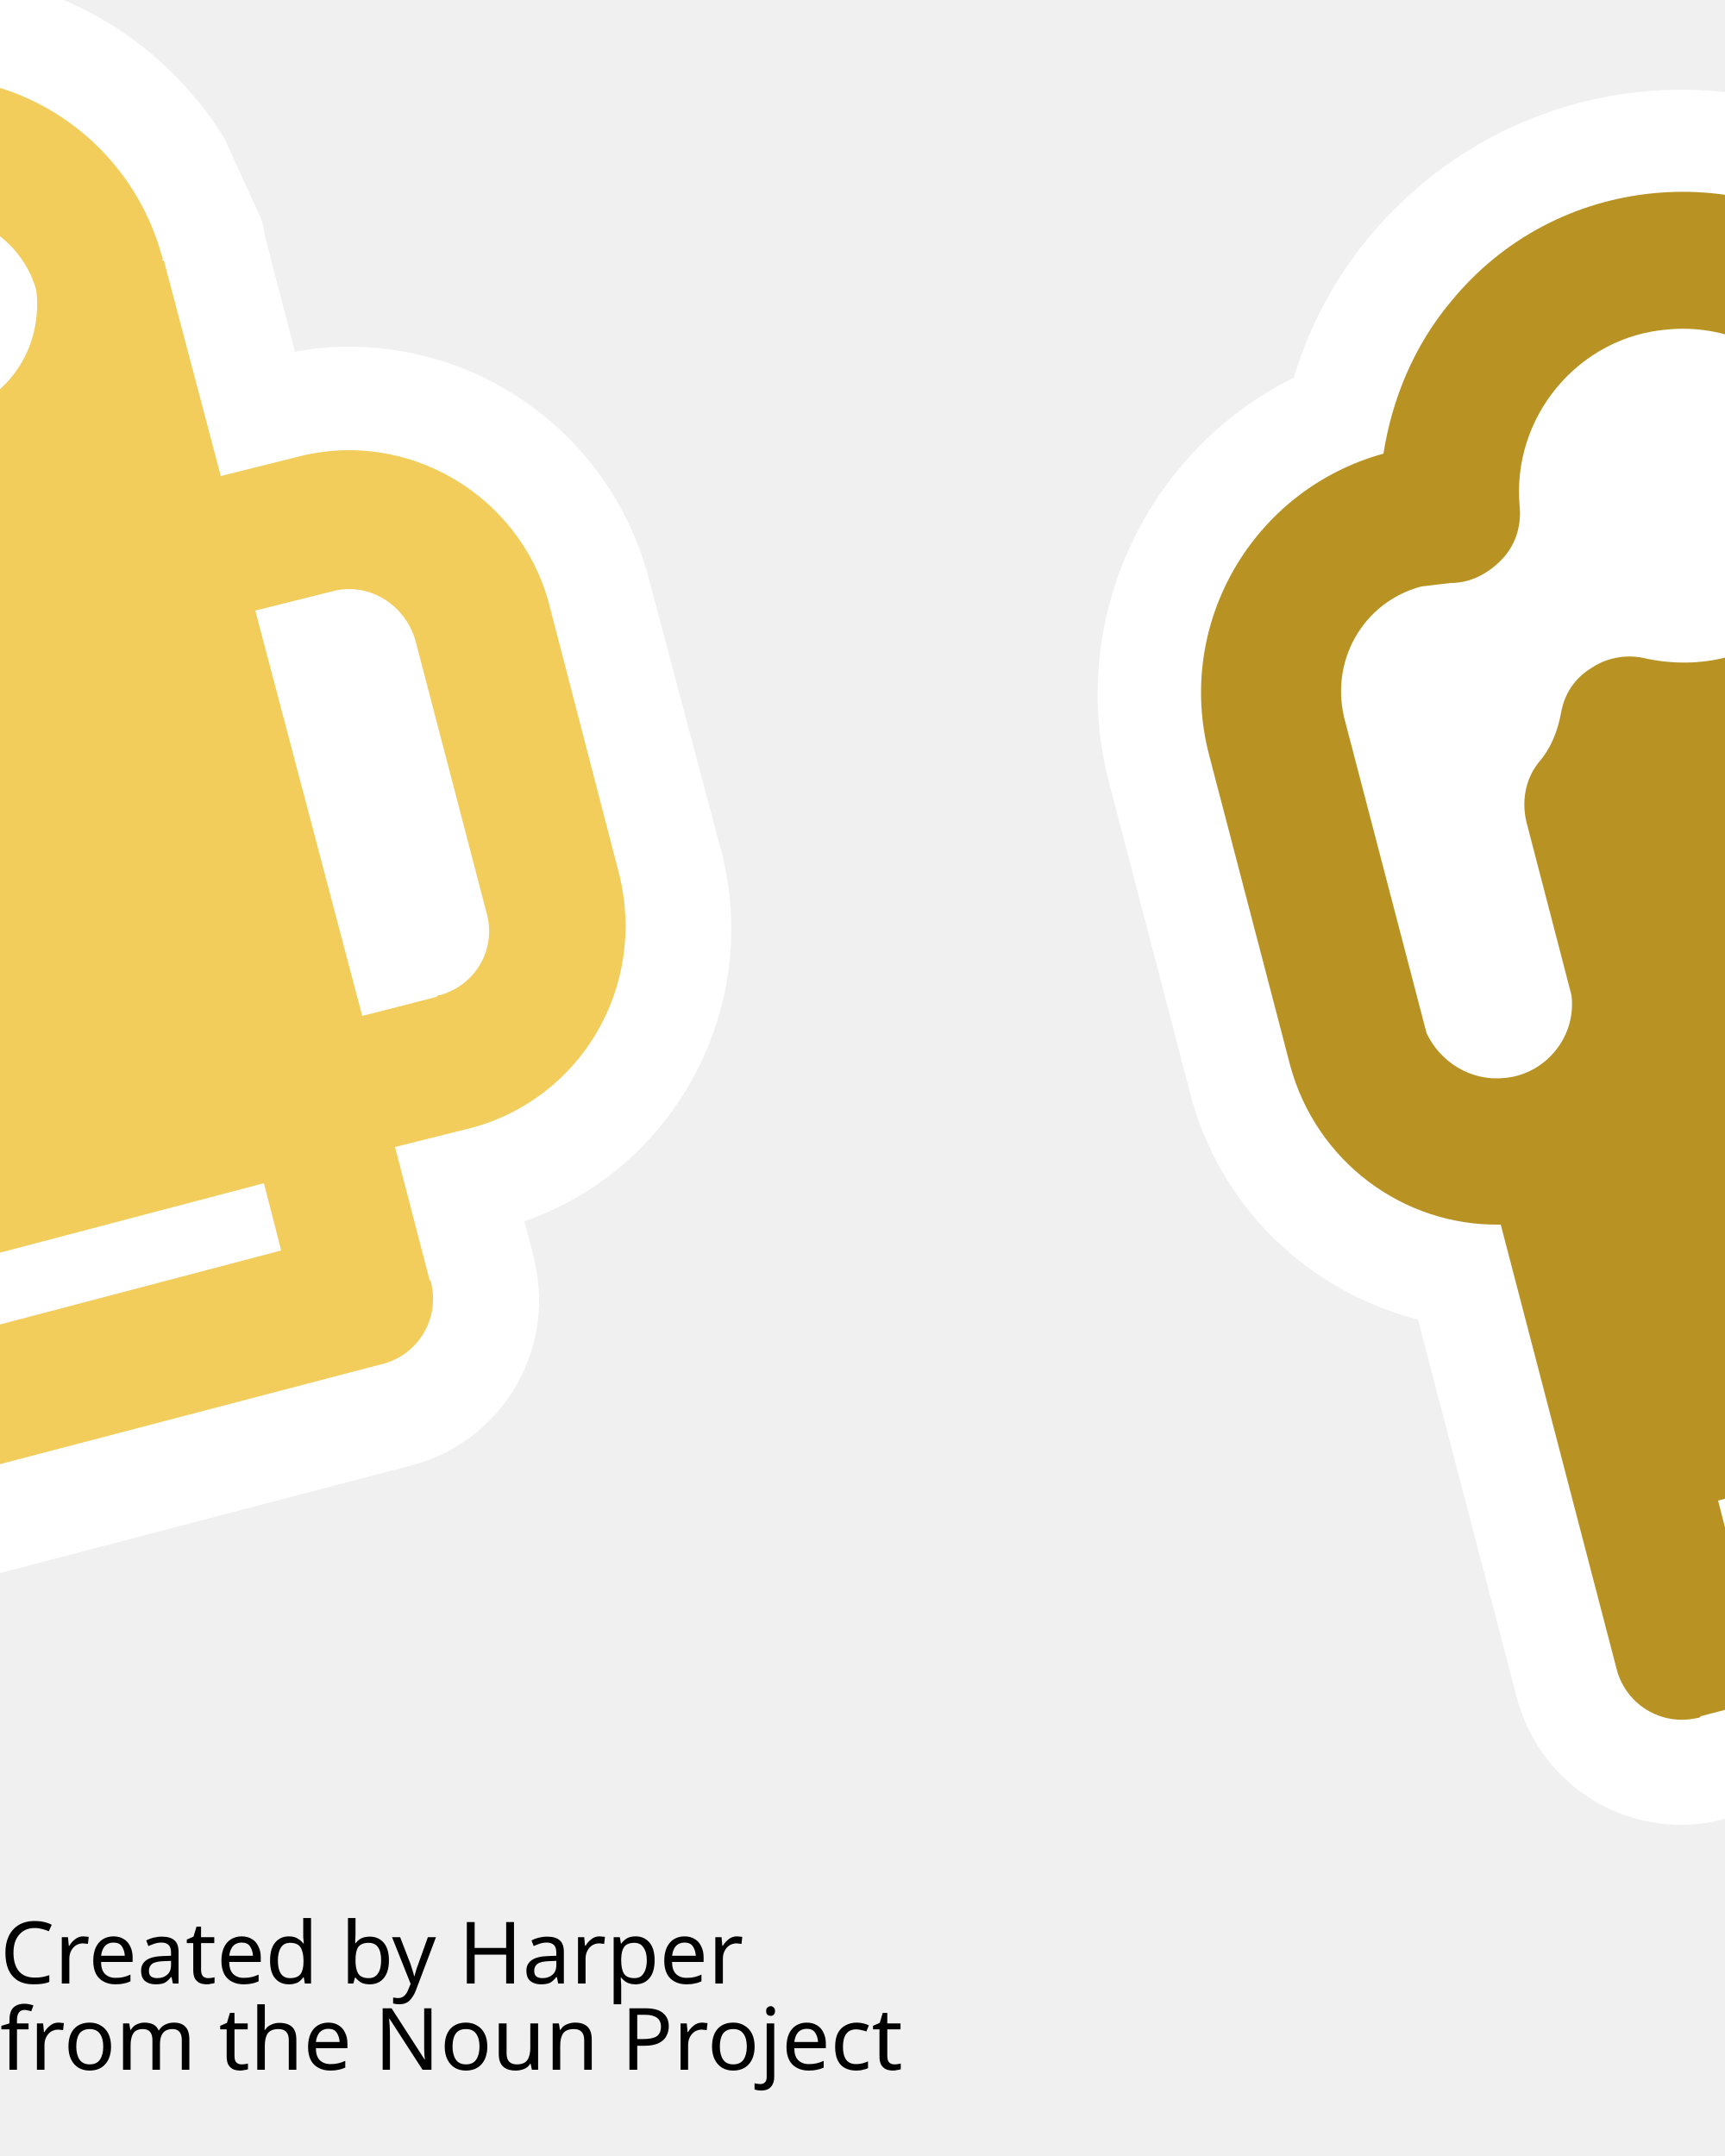
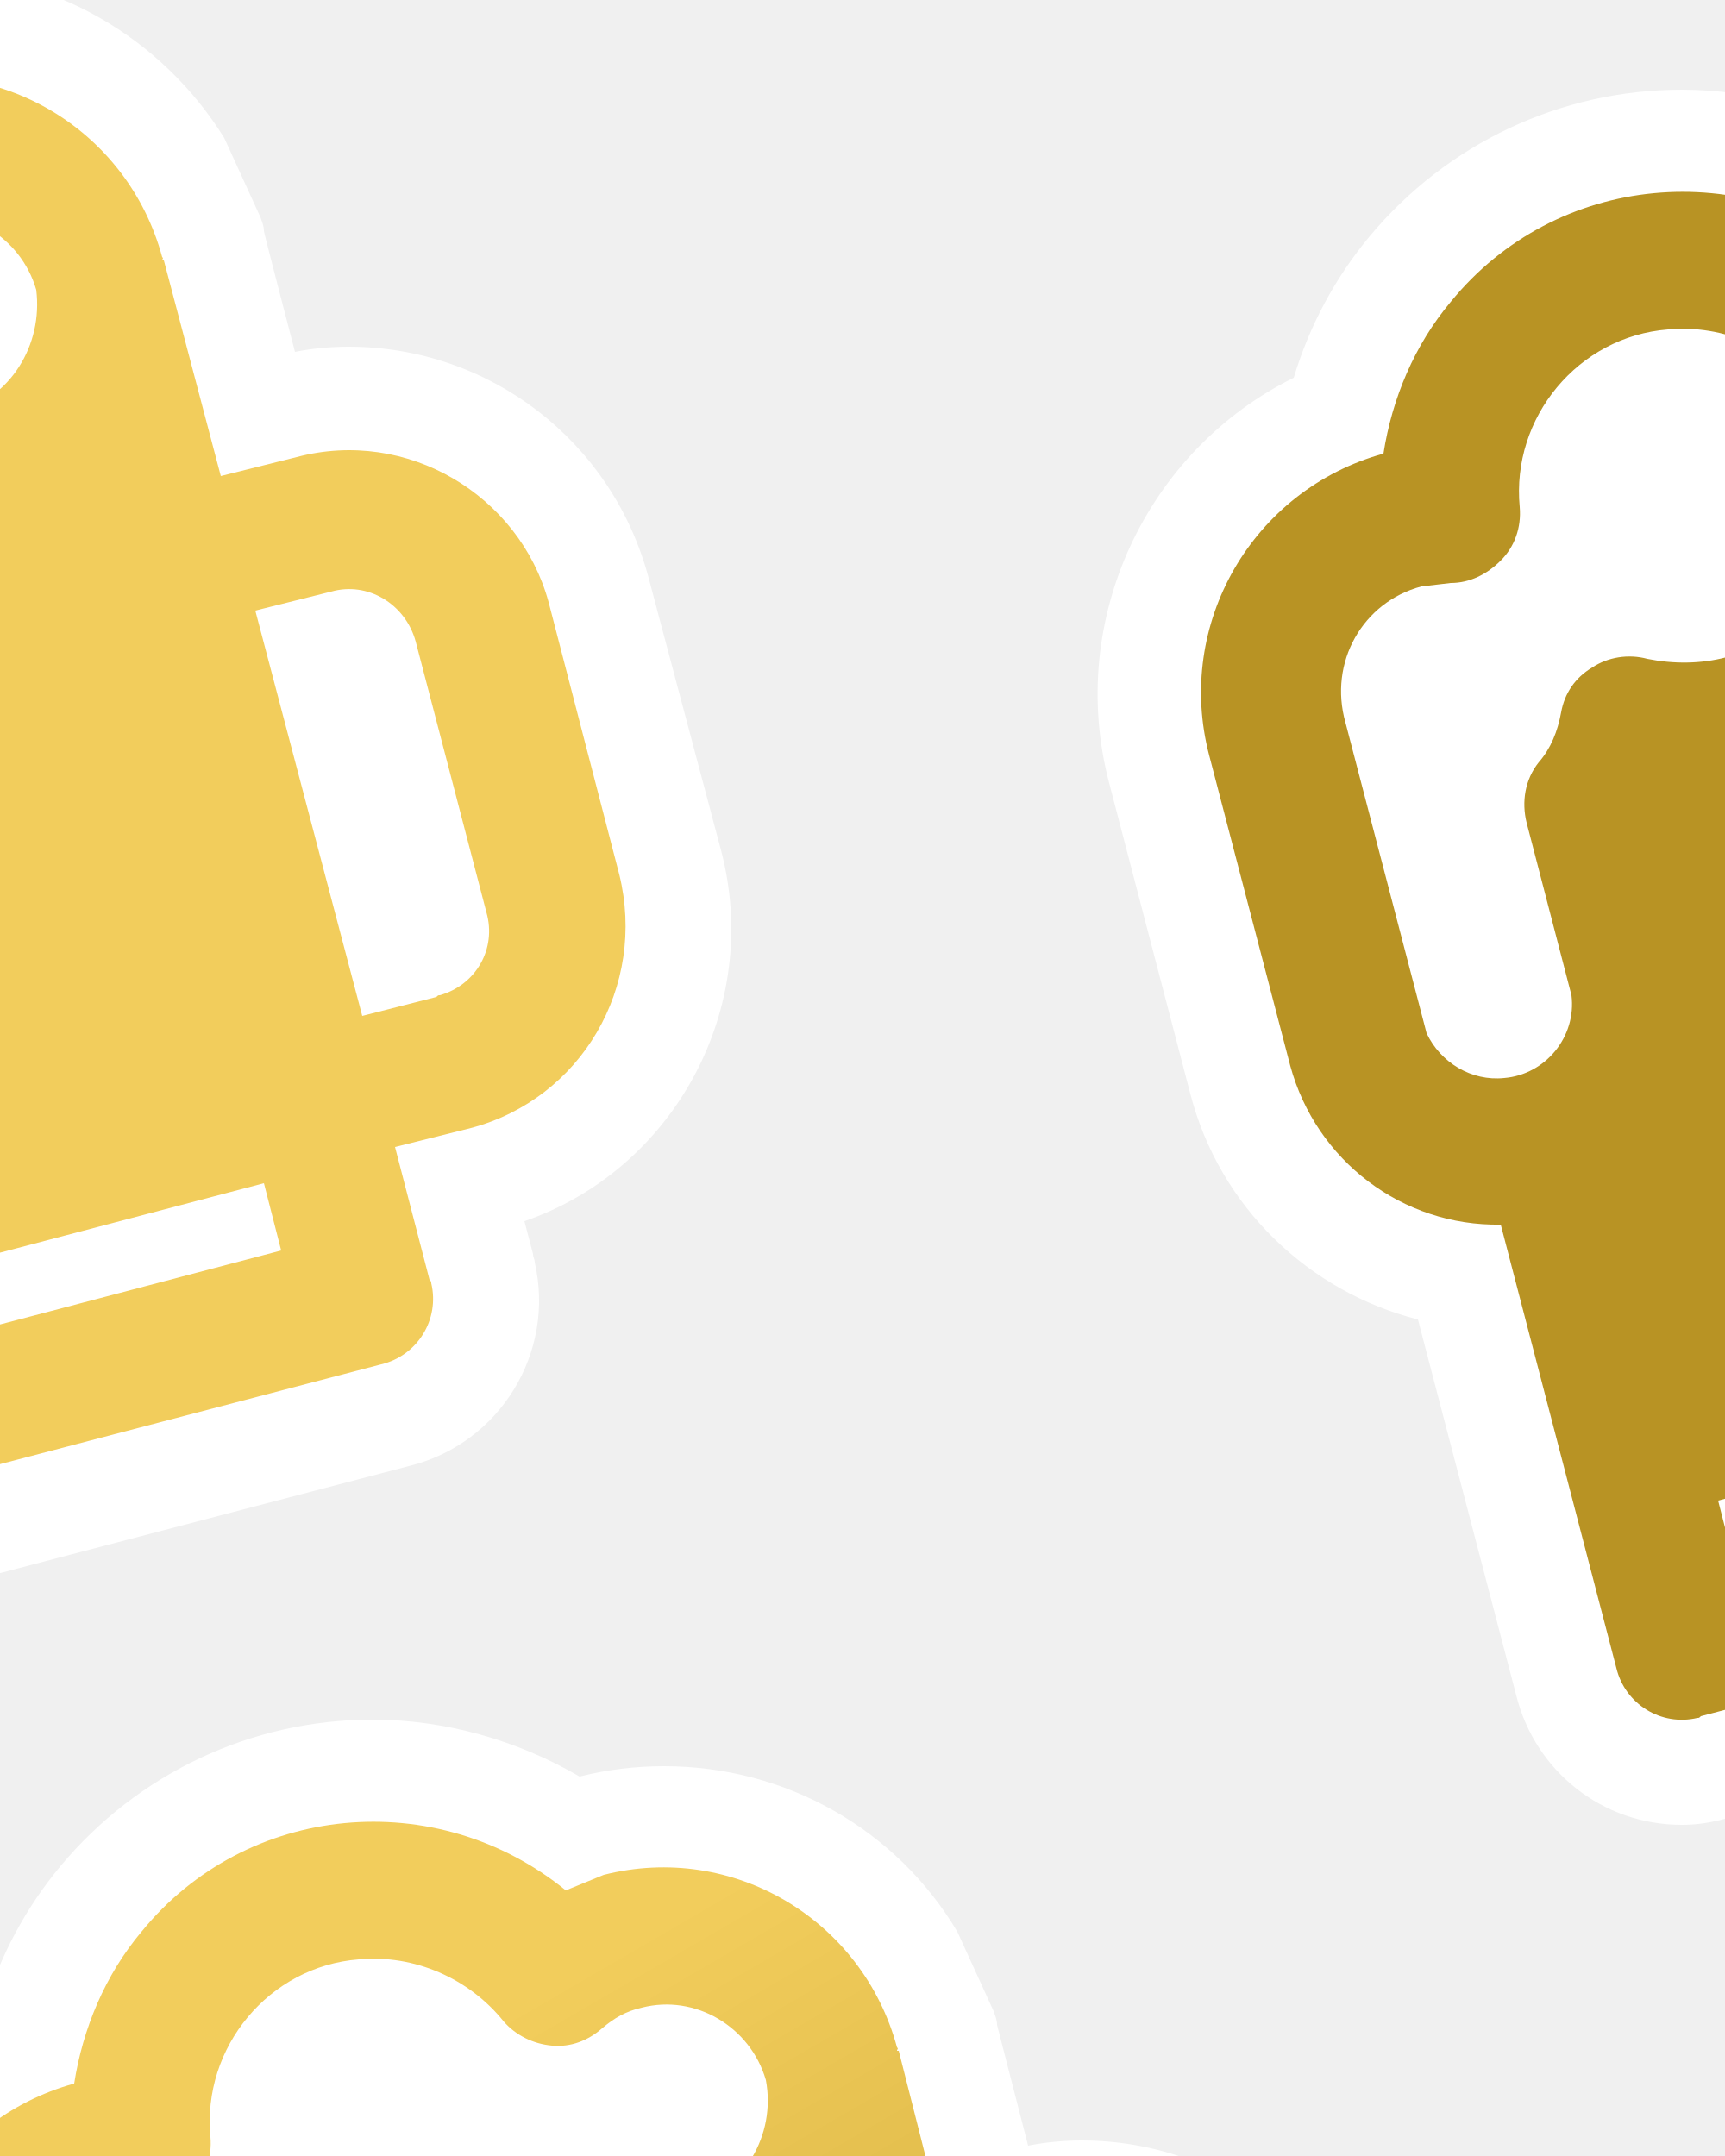
<svg xmlns="http://www.w3.org/2000/svg" version="1.1" id="Laag_1" x="0px" y="0px" viewBox="0 0 100 125" style="enable-background:new 0 0 100 125;" xml:space="preserve">
  <style type="text/css">
	.st0{fill:#FFFFFF;}
	.st1{fill:#B89324;}
- 	.st2{fill:#F2CD5C;}
- 	.st3{font-family:'HelveticaNeue-Bold';}
- 	.st4{font-size:5px;}
+ 	.st2{fill:url(#SVGID_1_);}
+ 	.st3{fill:#F2CD5C;}
</style>
  <g id="XMLID_1_">
    <g>
-       <path class="st0" d="M160.2,58.7c2.4,9.1-2.7,18.5-11.4,21.5l0.5,1.9c0,0.2,0.1,0.3,0.1,0.5c1.2,5.2-2,10.5-7.3,11.8    c0,0-42.1,11.1-42.3,11.1c-0.8,0.2-1.5,0.3-2.3,0.3c-4.6,0-8.5-3.1-9.6-7.5l-5.7-21.8c-6.3-1.6-11.5-6.5-13.2-13.1l-4.7-18    c-2.5-9.5,2.2-19.3,10.7-23.5c0.9-3,2.4-5.8,4.4-8.2c4.5-5.4,11.1-8.5,18.1-8.5c4.2,0,8.4,1.2,12,3.3c1.6-0.4,3.2-0.6,4.9-0.6    c7.1,0,13.5,3.7,17,9.6l2.1,4.6c0.1,0.3,0.2,0.5,0.2,0.8c0,0,1.8,7,1.8,7c1-0.2,2.1-0.3,3.1-0.3c8.2,0,15.3,5.5,17.4,13.4    L160.2,58.7z" />
+       <path class="st0" d="M160.2,58.7c2.4,9.1-2.7,18.5-11.4,21.5l0.5,1.9c0,0.2,0.1,0.3,0.1,0.5c1.2,5.2-2,10.5-7.3,11.8    c0,0-42.1,11.1-42.3,11.1c-0.8,0.2-1.5,0.3-2.3,0.3c-4.6,0-8.5-3.1-9.6-7.5l-5.7-21.8C75.9,74.9,70.7,70,69,63.4l-4.7-18    c-2.5-9.5,2.2-19.3,10.7-23.5c0.9-3,2.4-5.8,4.4-8.2c4.5-5.4,11.1-8.5,18.1-8.5c4.2,0,8.4,1.2,12,3.3c1.6-0.4,3.2-0.6,4.9-0.6    c7.1,0,13.5,3.7,17,9.6l2.1,4.6c0.1,0.3,0.2,0.5,0.2,0.8l1.8,7c1-0.2,2.1-0.3,3.1-0.3c8.2,0,15.3,5.5,17.4,13.4L160.2,58.7z" />
    </g>
  </g>
-   <path class="st1" d="M135.6,35.9l-4.4,1.1L128,24.4l-0.1,0c0-0.1,0.1-0.1,0-0.2c-2-7.4-9.5-11.9-17-10l-2.2,0.9  C101.2,9,90.2,10,84.1,17.5c-2.1,2.5-3.4,5.6-3.9,8.8c-7.6,2.1-12.1,9.9-10.1,17.5l4.7,18c1.5,5.5,6.5,9.3,12.2,9.2l6.7,25.7  c0.5,2.1,2.6,3.4,4.7,2.9c0.1,0,0.1,0,0.2-0.1l42-11c2.1-0.5,3.4-2.6,2.9-4.7c0-0.1,0-0.1-0.1-0.2l-2-7.7l4.4-1.1  c6.4-1.7,10.2-8.2,8.6-14.7l-4.1-15.8C148.6,38,142,34.2,135.6,35.9z M134.8,81.9l-34.2,9l-1-3.9l34.2-9L134.8,81.9z M115.9,33.3  c-1.6,0.4-3.3,0.1-4.6-0.7c-0.9-0.6-2-0.8-3-0.5c-1,0.3-1.9,0.9-2.5,1.8c-1.3,2.1-3.3,3.6-5.7,4.2c-1.5,0.4-3.1,0.4-4.6,0.1  c-1.1-0.3-2.3-0.1-3.2,0.5c-1,0.6-1.6,1.5-1.8,2.6c-0.2,1.1-0.6,2.1-1.3,2.9c-0.8,1-1,2.3-0.7,3.5l2.6,10c0.3,2.4-1.5,4.6-3.9,4.8  c-1.9,0.2-3.7-0.9-4.5-2.6l-4.7-18C77,38.4,79,34.9,82.4,34l1.7-0.2c1.1,0,2.1-0.5,2.9-1.3c0.8-0.8,1.2-1.9,1.1-3.1  c-0.5-5.2,3.4-9.9,8.6-10.3c3.2-0.3,6.4,1.1,8.4,3.6c0.7,0.8,1.7,1.3,2.8,1.4c1.1,0.1,2.1-0.3,2.9-1c0.7-0.6,1.4-1,2.3-1.2  c3.1-0.8,6.3,1.1,7.2,4.2C120.9,29.3,119,32.5,115.9,33.3z M146.7,62.2c0.6,2.1-0.6,4.2-2.7,4.8c-0.1,0-0.1,0-0.2,0.1l-4.4,1.1  l-6.2-23.5l4.4-1.1c2.1-0.6,4.3,0.7,4.9,2.9L146.7,62.2z" />
+   <path class="st1" d="M135.6,35.9l-4.4,1.1L128,24.4h-0.1c0-0.1,0.1-0.1,0-0.2c-2-7.4-9.5-11.9-17-10l-2.2,0.9  C101.2,9,90.2,10,84.1,17.5c-2.1,2.5-3.4,5.6-3.9,8.8c-7.6,2.1-12.1,9.9-10.1,17.5l4.7,18c1.5,5.5,6.5,9.3,12.2,9.2l6.7,25.7  c0.5,2.1,2.6,3.4,4.7,2.9c0.1,0,0.1,0,0.2-0.1l42-11c2.1-0.5,3.4-2.6,2.9-4.7c0-0.1,0-0.1-0.1-0.2l-2-7.7l4.4-1.1  c6.4-1.7,10.2-8.2,8.6-14.7l-4.1-15.8C148.6,38,142,34.2,135.6,35.9z M134.8,81.9l-34.2,9l-1-3.9l34.2-9L134.8,81.9z M115.9,33.3  c-1.6,0.4-3.3,0.1-4.6-0.7c-0.9-0.6-2-0.8-3-0.5s-1.9,0.9-2.5,1.8c-1.3,2.1-3.3,3.6-5.7,4.2c-1.5,0.4-3.1,0.4-4.6,0.1  c-1.1-0.3-2.3-0.1-3.2,0.5c-1,0.6-1.6,1.5-1.8,2.6c-0.2,1.1-0.6,2.1-1.3,2.9c-0.8,1-1,2.3-0.7,3.5l2.6,10c0.3,2.4-1.5,4.6-3.9,4.8  c-1.9,0.2-3.7-0.9-4.5-2.6l-4.7-18c-1-3.5,1-7,4.4-7.9l1.7-0.2c1.1,0,2.1-0.5,2.9-1.3s1.2-1.9,1.1-3.1c-0.5-5.2,3.4-9.9,8.6-10.3  c3.2-0.3,6.4,1.1,8.4,3.6c0.7,0.8,1.7,1.3,2.8,1.4c1.1,0.1,2.1-0.3,2.9-1c0.7-0.6,1.4-1,2.3-1.2c3.1-0.8,6.3,1.1,7.2,4.2  C120.9,29.3,119,32.5,115.9,33.3z M146.7,62.2c0.6,2.1-0.6,4.2-2.7,4.8c-0.1,0-0.1,0-0.2,0.1l-4.4,1.1l-6.2-23.5l4.4-1.1  c2.1-0.6,4.3,0.7,4.9,2.9L146.7,62.2z" />
+   <g id="XMLID_3_">
+     <g>
+       <path class="st0" d="M84.3,153.2c2.4,9.1-2.7,18.5-11.4,21.5l0.5,1.9c0,0.2,0.1,0.3,0.1,0.5c1.2,5.2-2,10.5-7.3,11.8    c0,0-42.1,11.1-42.3,11.1c-0.8,0.2-1.5,0.3-2.3,0.3c-4.6,0-8.5-3.1-9.6-7.5L6.3,171c-6.3-1.6-11.5-6.5-13.2-13.1l-4.7-18    c-2.5-9.5,2.2-19.3,10.7-23.5c0.9-3,2.4-5.8,4.4-8.2c4.5-5.4,11.1-8.5,18.1-8.5c4.2,0,8.4,1.2,12,3.3c1.6-0.4,3.2-0.6,4.9-0.6    c7.1,0,13.5,3.7,17,9.6l2.1,4.6c0.1,0.3,0.2,0.5,0.2,0.8l1.8,7c1-0.2,2.1-0.3,3.1-0.3c8.2,0,15.3,5.5,17.4,13.4L84.3,153.2z" />
+     </g>
+   </g>
+   <linearGradient id="SVGID_1_" gradientUnits="userSpaceOnUse" x1="20.913" y1="121.483" x2="61.554" y2="191.462">
+     <stop offset="0" style="stop-color:#F2CD5C" />
+     <stop offset="0.265" style="stop-color:#E3BE4D" />
+     <stop offset="0.775" style="stop-color:#BB9627" />
+     <stop offset="0.809" style="stop-color:#B89324" />
+   </linearGradient>
+   <path class="st2" d="M59.7,130.4l-4.4,1.1l-3.2-12.6H52c0-0.1,0.1-0.1,0-0.2c-2-7.4-9.5-11.9-17-10l-2.2,0.9  c-7.5-6.1-18.5-5.1-24.6,2.4c-2.1,2.5-3.4,5.6-3.9,8.8c-7.6,2.1-12.1,9.9-10.1,17.5l4.7,18c1.5,5.5,6.5,9.3,12.2,9.2l6.7,25.7  c0.5,2.1,2.6,3.4,4.7,2.9c0.1,0,0.1,0,0.2-0.1l42-11c2.1-0.5,3.4-2.6,2.9-4.7c0-0.1,0-0.1-0.1-0.2l-2-7.7l4.4-1.1  c6.4-1.7,10.2-8.2,8.6-14.7l-4.1-15.8C72.7,132.5,66.1,128.7,59.7,130.4z M58.9,176.4l-34.2,9l-1-3.9l34.2-9L58.9,176.4z M40,127.8  c-1.6,0.4-3.3,0.1-4.6-0.7c-0.9-0.6-2-0.8-3-0.5c-1,0.3-1.9,0.9-2.5,1.8c-1.3,2.1-3.3,3.6-5.7,4.2c-1.5,0.4-3.1,0.4-4.6,0.1  c-1.1-0.3-2.3-0.1-3.2,0.5c-1,0.6-1.6,1.5-1.8,2.6c-0.2,1.1-0.6,2.1-1.3,2.9c-0.8,1-1,2.3-0.7,3.5l2.6,10c0.3,2.4-1.5,4.6-3.9,4.8  c-1.9,0.2-3.7-0.9-4.5-2.6l-4.7-18c-1-3.5,1-7,4.4-7.9l1.7-0.2c1.1,0,2.1-0.5,2.9-1.3c0.8-0.8,1.2-1.9,1.1-3.1  c-0.5-5.2,3.4-9.9,8.6-10.3c3.2-0.3,6.4,1.1,8.4,3.6c0.7,0.8,1.7,1.3,2.8,1.4c1.1,0.1,2.1-0.3,2.9-1c0.7-0.6,1.4-1,2.3-1.2  c3.1-0.8,6.3,1.1,7.2,4.2C45,123.8,43.1,127,40,127.8z M70.8,156.7c0.6,2.1-0.6,4.2-2.7,4.8c-0.1,0-0.1,0-0.2,0.1l-4.4,1.1  l-6.2-23.5l4.4-1.1c2.1-0.6,4.3,0.7,4.9,2.9L70.8,156.7z" />
  <g id="XMLID_2_">
    <g>
-       <path class="st0" d="M41.8,49.3c2.4,9.1-2.7,18.5-11.4,21.5l0.5,1.9c0,0.2,0.1,0.3,0.1,0.5c1.2,5.2-2,10.5-7.3,11.8    c0,0-42.1,11-42.2,11.1c-0.8,0.2-1.5,0.3-2.3,0.3c-4.6,0-8.5-3.1-9.6-7.5l-5.7-21.8c-6.3-1.6-11.5-6.6-13.2-13.1l-4.7-18    c-2.5-9.5,2.2-19.3,10.7-23.5c0.9-3,2.4-5.8,4.4-8.2c4.5-5.4,11.1-8.5,18.1-8.5c4.2,0,8.4,1.1,12,3.3c1.6-0.4,3.2-0.6,4.9-0.6    C3-1.6,9.4,2.2,13,8l2.1,4.6c0.1,0.3,0.2,0.5,0.2,0.8c0,0.1,1.8,7,1.8,7c1-0.2,2.1-0.3,3.1-0.3c8.2,0,15.3,5.5,17.4,13.4    L41.8,49.3z" />
+       <path class="st0" d="M41.8,49.3c2.4,9.1-2.7,18.5-11.4,21.5l0.5,1.9c0,0.2,0.1,0.3,0.1,0.5c1.2,5.2-2,10.5-7.3,11.8    c0,0-42.1,11-42.2,11.1c-0.8,0.2-1.5,0.3-2.3,0.3c-4.6,0-8.5-3.1-9.6-7.5l-5.7-21.8c-6.3-1.6-11.5-6.6-13.2-13.1L-54,36    c-2.5-9.5,2.2-19.3,10.7-23.5c0.9-3,2.4-5.8,4.4-8.2c4.5-5.4,11.1-8.5,18.1-8.5c4.2,0,8.4,1.1,12,3.3c1.6-0.4,3.2-0.6,4.9-0.6    C3-1.6,9.4,2.2,13,8l2.1,4.6c0.1,0.3,0.2,0.5,0.2,0.8c0,0.1,1.8,7,1.8,7c1-0.2,2.1-0.3,3.1-0.3c8.2,0,15.3,5.5,17.4,13.4    L41.8,49.3z" />
    </g>
  </g>
-   <path class="st2" d="M17.2,26.5l-4.4,1.1L9.5,15.1l-0.1,0c0-0.1,0.1-0.1,0-0.2c-2-7.4-9.5-11.9-17-10l-2.2,0.9  c-7.5-6.2-18.5-5.1-24.6,2.3c-2.1,2.5-3.4,5.6-3.9,8.8c-7.6,2.1-12.1,9.9-10.1,17.5l4.7,18c1.5,5.5,6.5,9.3,12.2,9.2l6.7,25.7  c0.5,2.1,2.6,3.4,4.7,2.9c0.1,0,0.1,0,0.2-0.1l42-11c2.1-0.5,3.4-2.6,2.9-4.7c0-0.1,0-0.1-0.1-0.2l-2-7.7l4.4-1.1  c6.4-1.7,10.2-8.2,8.6-14.7l-4.1-15.8C30.1,28.7,23.6,24.8,17.2,26.5z M16.3,72.5l-34.2,9l-1-3.9l34.2-9L16.3,72.5z M-2.5,23.9  c-1.6,0.4-3.3,0.1-4.6-0.7c-0.9-0.6-2-0.8-3-0.5c-1,0.3-1.9,0.9-2.5,1.8c-1.3,2.1-3.3,3.6-5.7,4.2c-1.5,0.4-3.1,0.4-4.6,0.1  c-1.1-0.3-2.3-0.1-3.2,0.5c-1,0.6-1.6,1.5-1.8,2.6c-0.2,1.1-0.6,2.1-1.3,2.9c-0.8,1-1,2.3-0.7,3.5l2.6,10c0.3,2.4-1.5,4.6-3.9,4.8  c-1.9,0.2-3.7-0.9-4.5-2.6l-4.7-18c-0.9-3.4,1.1-6.9,4.6-7.8l1.7-0.2c1.1,0,2.1-0.5,2.9-1.3c0.8-0.8,1.2-1.9,1.1-3.1  c-0.5-5.2,3.4-9.9,8.6-10.3c3.2-0.3,6.4,1.1,8.4,3.6c0.7,0.8,1.7,1.3,2.8,1.4c1.1,0.1,2.1-0.3,2.9-1c0.7-0.6,1.4-1,2.3-1.2  c3.1-0.8,6.3,1.1,7.2,4.2C2.5,20,0.6,23.1-2.5,23.9z M28.2,52.9c0.6,2.1-0.6,4.2-2.7,4.8c-0.1,0-0.1,0-0.2,0.1L21,58.9l-6.2-23.5  l4.4-1.1c2.1-0.6,4.3,0.7,4.9,2.9L28.2,52.9z" />
-   <text transform="matrix(1 0 0 1 0 115)" class="st3 st4">Created by Harper</text>
-   <text transform="matrix(1 0 0 1 0 120)" class="st3 st4">from the Noun Project</text>
+   <path class="st3" d="M17.2,26.5l-4.4,1.1L9.5,15.1H9.4c0-0.1,0.1-0.1,0-0.2c-2-7.4-9.5-11.9-17-10l-2.2,0.9  c-7.5-6.2-18.5-5.1-24.6,2.3c-2.1,2.5-3.4,5.6-3.9,8.8c-7.6,2.1-12.1,9.9-10.1,17.5l4.7,18c1.5,5.5,6.5,9.3,12.2,9.2l6.7,25.7  c0.5,2.1,2.6,3.4,4.7,2.9c0.1,0,0.1,0,0.2-0.1l42-11c2.1-0.5,3.4-2.6,2.9-4.7c0-0.1,0-0.1-0.1-0.2l-2-7.7l4.4-1.1  c6.4-1.7,10.2-8.2,8.6-14.7l-4.1-15.8C30.1,28.7,23.6,24.8,17.2,26.5z M16.3,72.5l-34.2,9l-1-3.9l34.2-9L16.3,72.5z M-2.5,23.9  c-1.6,0.4-3.3,0.1-4.6-0.7c-0.9-0.6-2-0.8-3-0.5s-1.9,0.9-2.5,1.8c-1.3,2.1-3.3,3.6-5.7,4.2c-1.5,0.4-3.1,0.4-4.6,0.1  c-1.1-0.3-2.3-0.1-3.2,0.5c-1,0.6-1.6,1.5-1.8,2.6c-0.2,1.1-0.6,2.1-1.3,2.9c-0.8,1-1,2.3-0.7,3.5l2.6,10c0.3,2.4-1.5,4.6-3.9,4.8  c-1.9,0.2-3.7-0.9-4.5-2.6l-4.7-18c-0.9-3.4,1.1-6.9,4.6-7.8l1.7-0.2c1.1,0,2.1-0.5,2.9-1.3s1.2-1.9,1.1-3.1  c-0.5-5.2,3.4-9.9,8.6-10.3c3.2-0.3,6.4,1.1,8.4,3.6c0.7,0.8,1.7,1.3,2.8,1.4c1.1,0.1,2.1-0.3,2.9-1c0.7-0.6,1.4-1,2.3-1.2  c3.1-0.8,6.3,1.1,7.2,4.2C2.5,20,0.6,23.1-2.5,23.9z M28.2,52.9c0.6,2.1-0.6,4.2-2.7,4.8c-0.1,0-0.1,0-0.2,0.1L21,58.9l-6.2-23.5  l4.4-1.1c2.1-0.6,4.3,0.7,4.9,2.9L28.2,52.9z" />
</svg>
